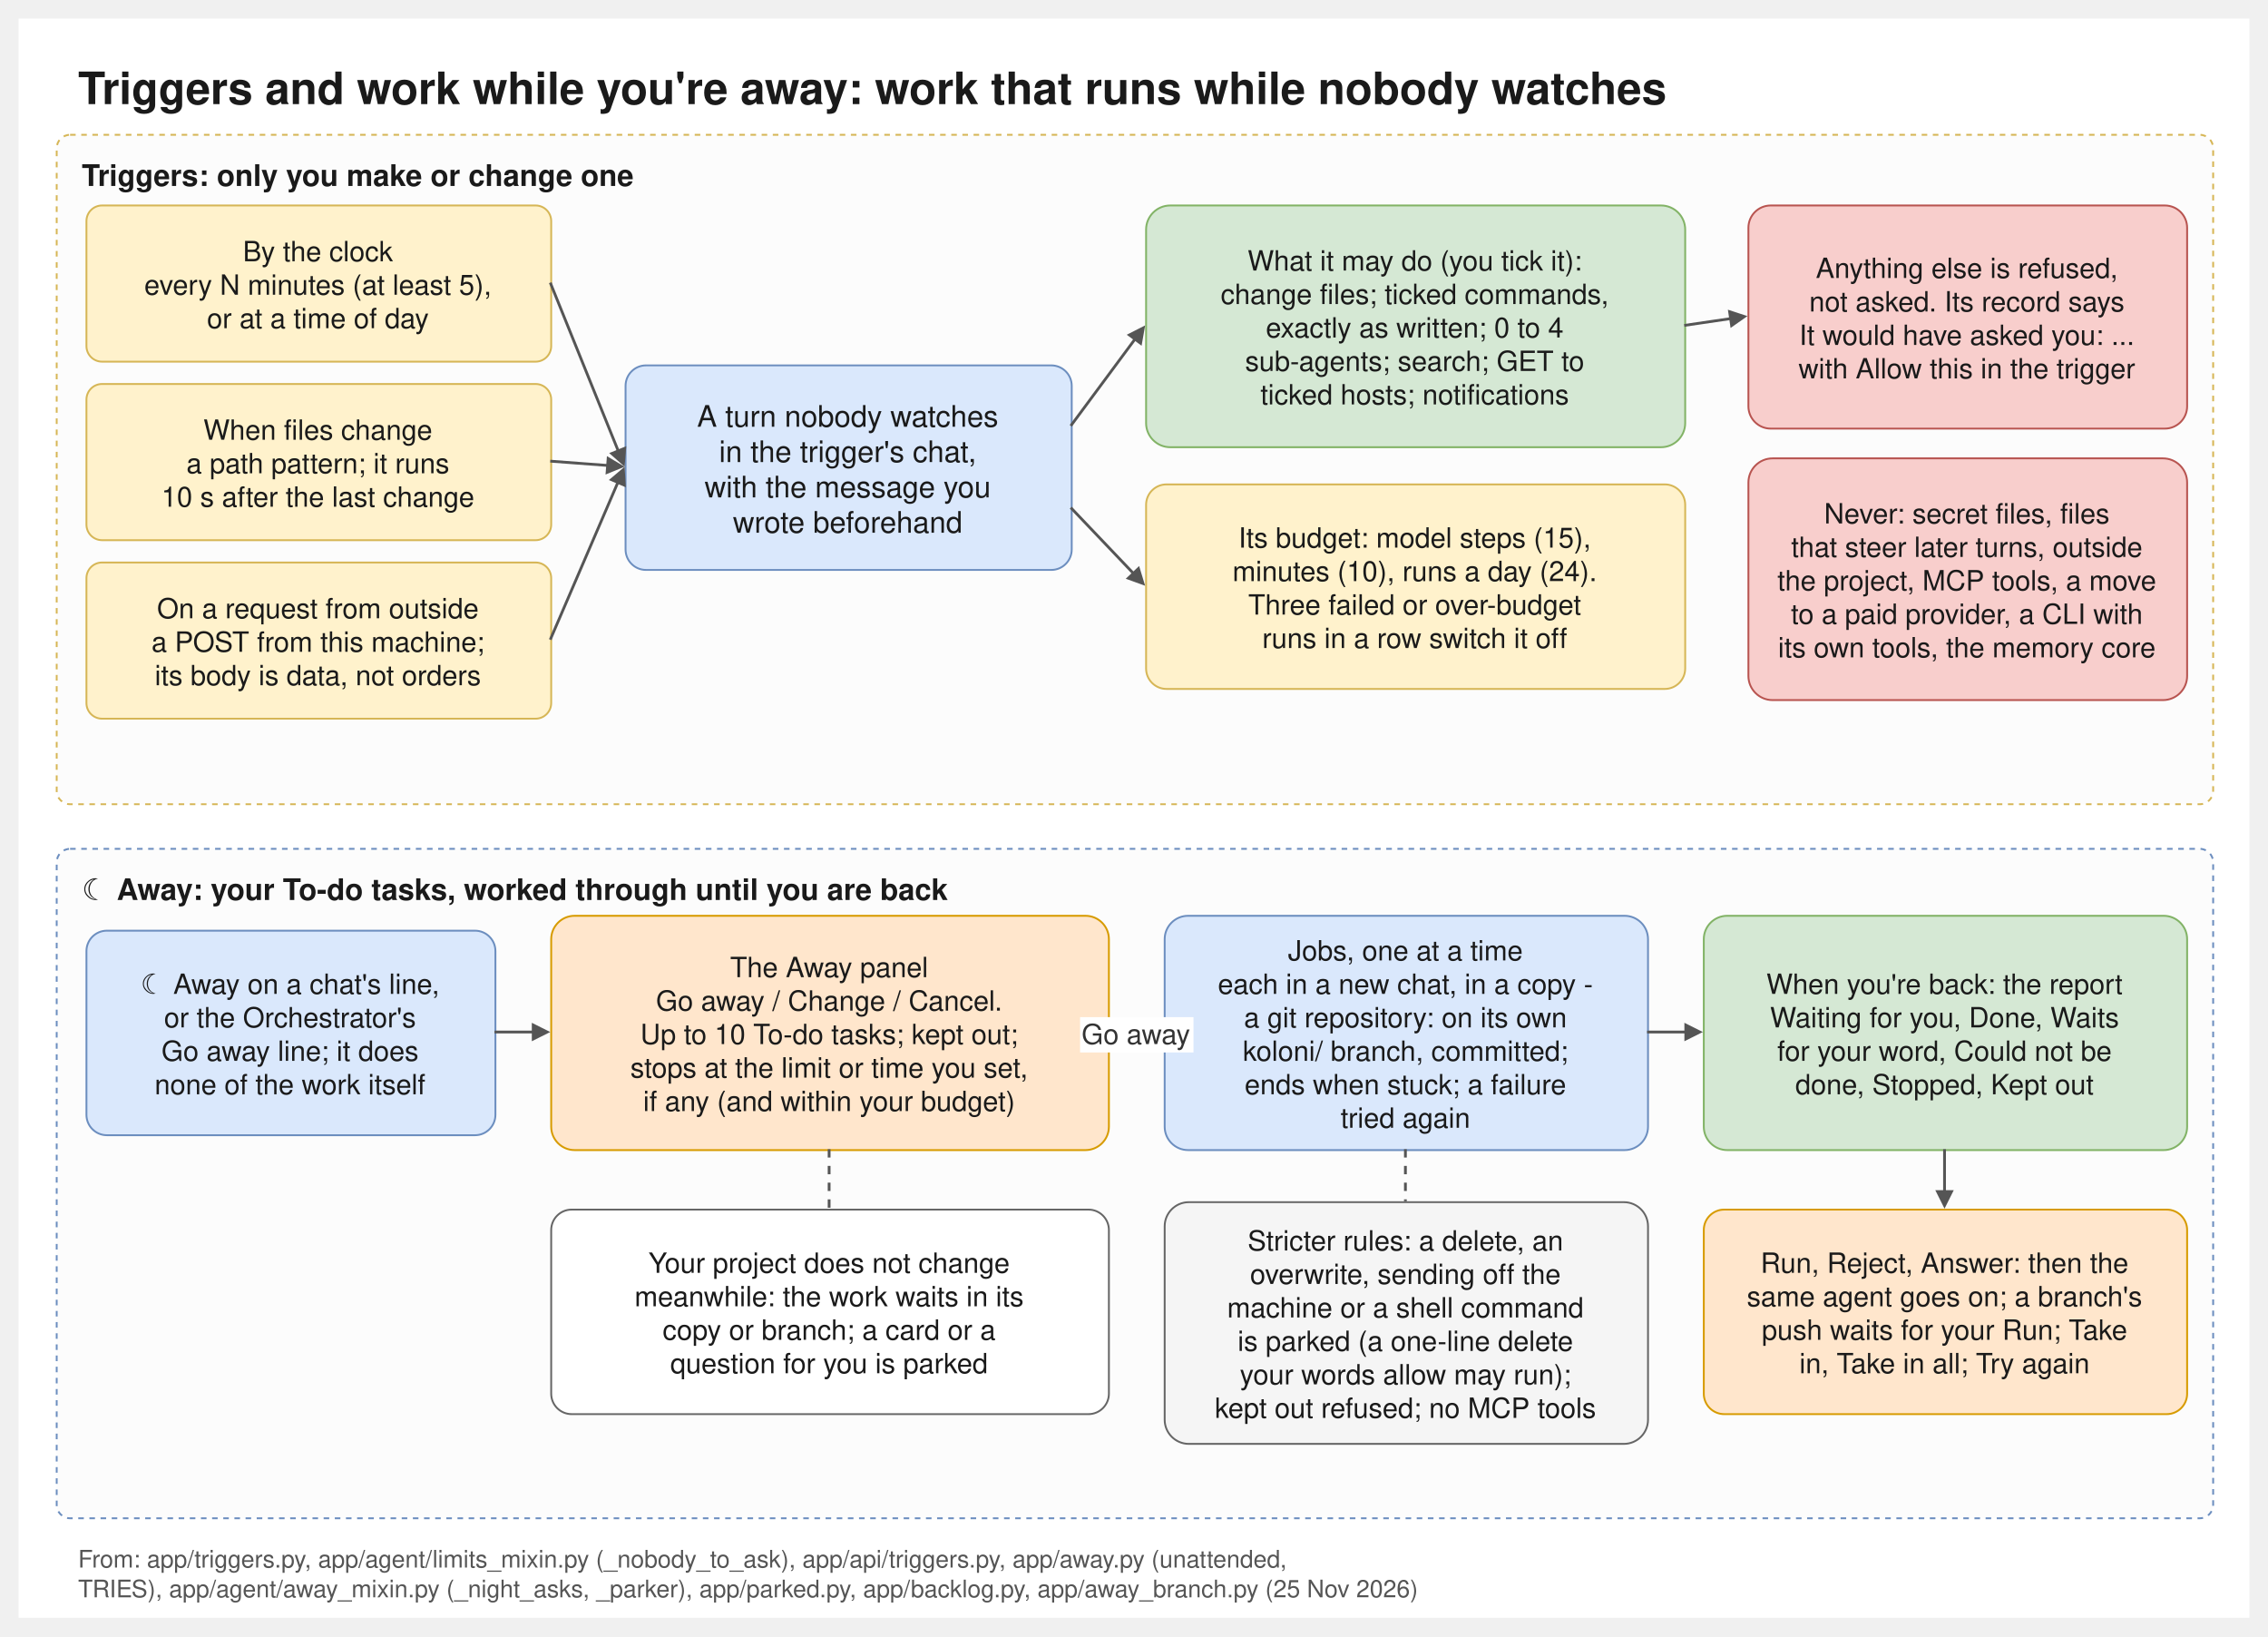
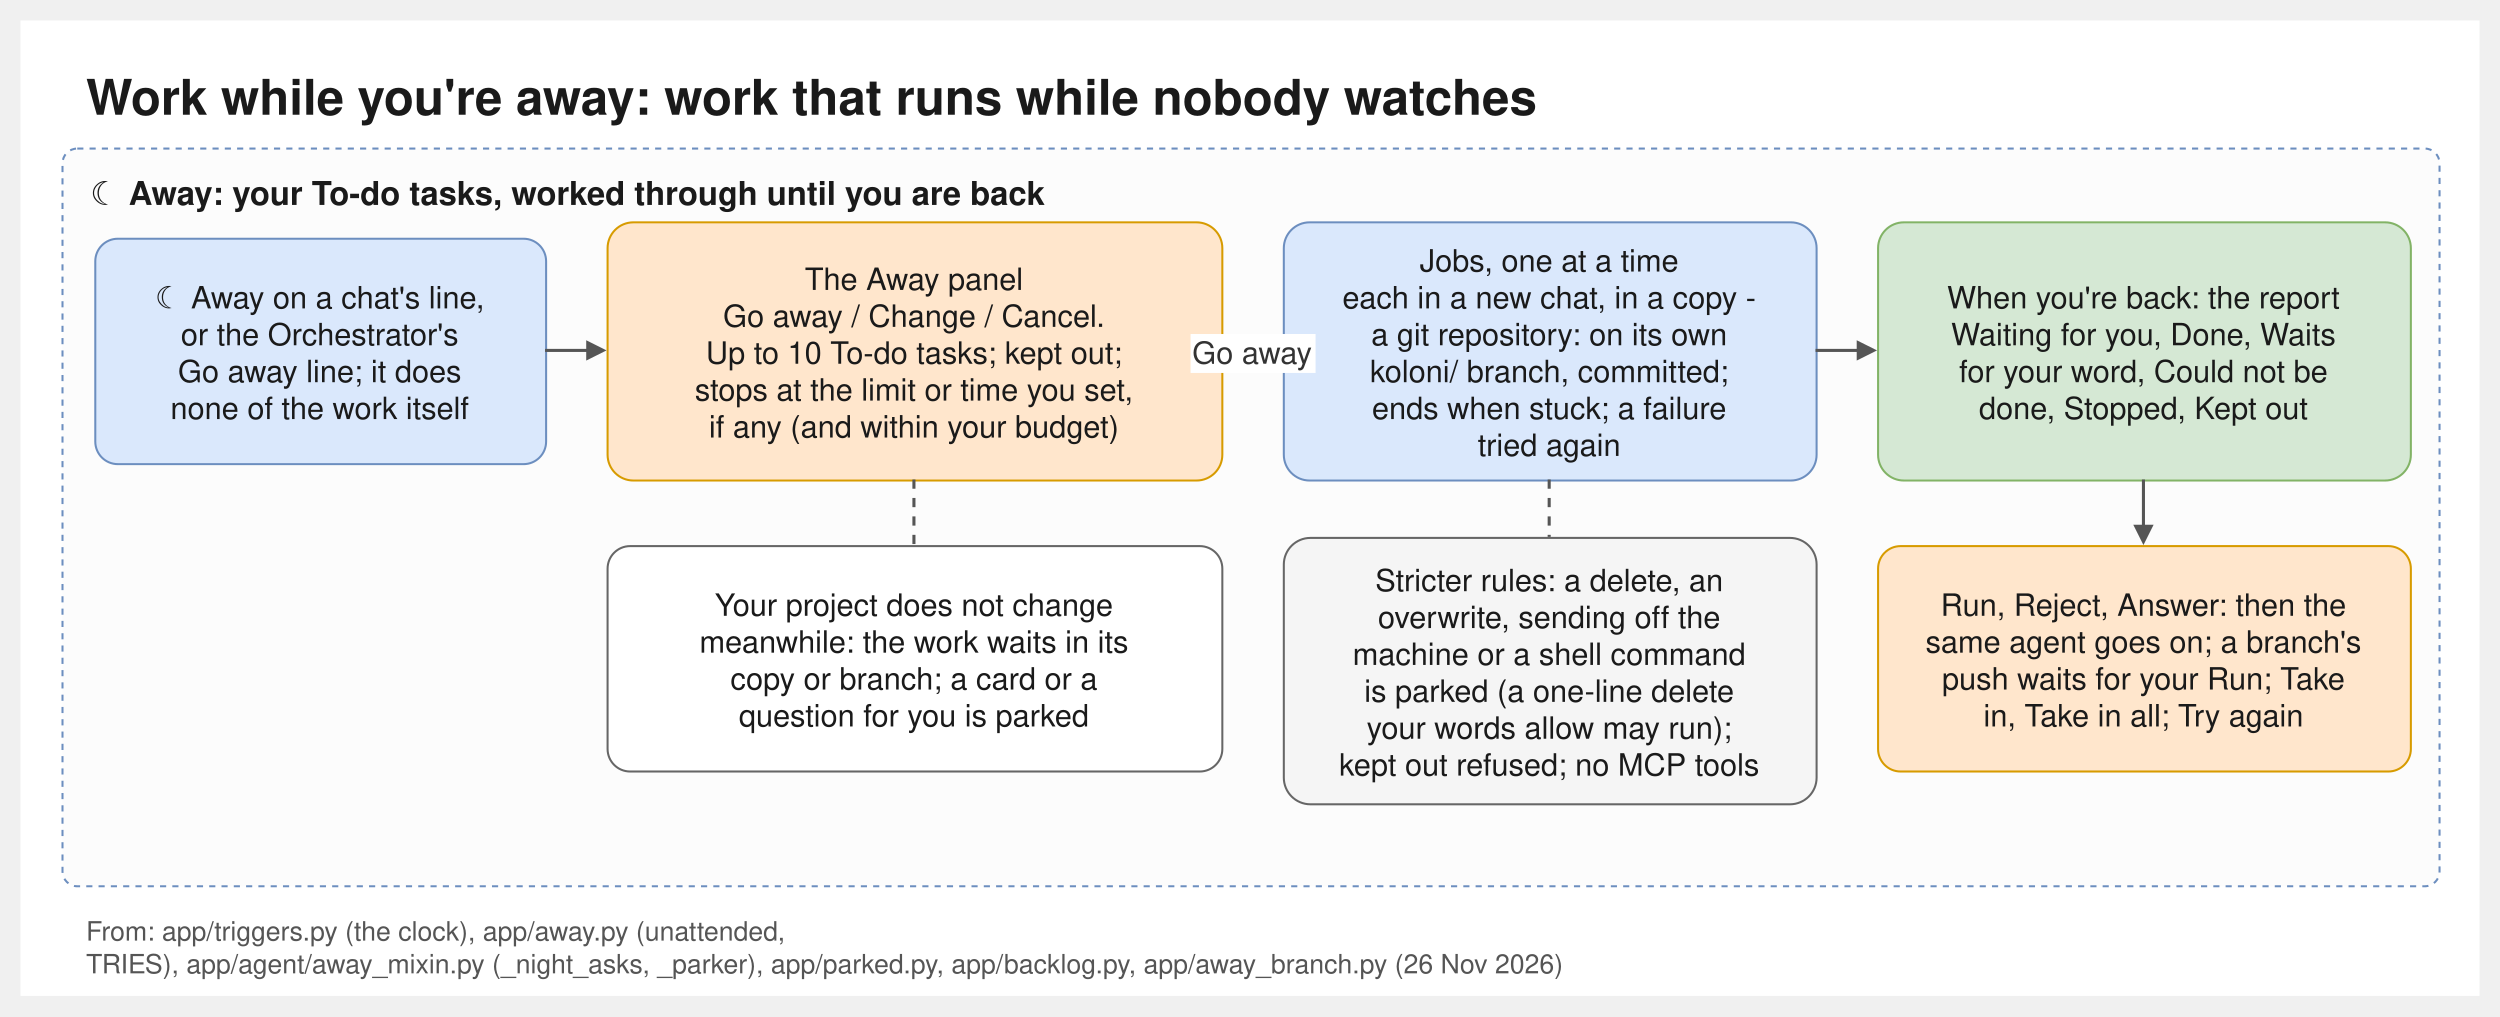
- <svg xmlns="http://www.w3.org/2000/svg" style="background: transparent; background-color: transparent;" version="1.1" width="1220px" height="880px" viewBox="0 0 1220 880">
+ <svg xmlns="http://www.w3.org/2000/svg" style="background: transparent; background-color: transparent;" version="1.1" width="1220px" height="496px" viewBox="0 0 1220 496">
  <defs />
  <g>
    <g data-cell-id="0">
      <g data-cell-id="1">
        <g data-cell-id="backdrop">
          <g>
-             <rect x="10" y="10" width="1200" height="860" fill="#ffffff" stroke="none" pointer-events="all" style="fill: light-dark(rgb(255, 255, 255), rgb(18, 18, 18));" />
+             <rect x="10" y="10" width="1200" height="476" fill="#ffffff" stroke="none" pointer-events="all" style="fill: light-dark(rgb(255, 255, 255), rgb(18, 18, 18));" />
          </g>
        </g>
        <g data-cell-id="title">
          <g>
            <rect x="40" y="26" width="1140" height="36" fill="none" stroke="none" pointer-events="all" />
          </g>
          <g>
            <g fill="#1a1a1a" font-family="Helvetica" font-weight="bold" text-anchor="start" font-size="24px" style="fill: light-dark(rgb(26, 26, 26), rgb(215, 215, 215));">
-               <text x="42" y="56">Triggers and work while you're away: work that runs while nobody watches</text>
+               <text x="42" y="56">Work while you're away: work that runs while nobody watches</text>
            </g>
          </g>
        </g>
-         <g data-cell-id="tl">
-           <g transform="translate(0.5,0.5)">
-             <rect x="30" y="72" width="1160" height="360" rx="7.2" ry="7.2" fill="#fcfcfc" stroke="#d6b656" stroke-dasharray="3 3" pointer-events="all" style="fill: light-dark(rgb(252, 252, 252), rgb(20, 20, 20)); stroke: light-dark(rgb(214, 182, 86), rgb(109, 81, 0));" />
-           </g>
-           <g>
-             <g fill="#1a1a1a" font-family="Helvetica" font-weight="bold" text-anchor="start" font-size="16px" style="fill: light-dark(rgb(26, 26, 26), rgb(215, 215, 215));">
-               <text x="44" y="100">Triggers: only you make or change one</text>
+         <g transform="translate(0,-384)">
+           <g data-cell-id="nl">
+             <g transform="translate(0.5,0.5)">
+               <rect x="30" y="456" width="1160" height="360" rx="7.2" ry="7.2" fill="#fcfcfc" stroke="#6c8ebf" stroke-dasharray="3 3" pointer-events="all" style="fill: light-dark(rgb(252, 252, 252), rgb(20, 20, 20)); stroke: light-dark(rgb(108, 142, 191), rgb(92, 121, 163));" />
+             </g>
+             <g>
+               <g fill="#1a1a1a" font-family="Helvetica" font-weight="bold" text-anchor="start" font-size="16px" style="fill: light-dark(rgb(26, 26, 26), rgb(215, 215, 215));">
+                 <text x="44" y="484">☾ Away: your To-do tasks, worked through until you are back</text>
+               </g>
            </g>
          </g>
-         </g>
-         <g data-cell-id="clock">
-           <g transform="translate(0.5,0.5)">
-             <rect x="46" y="110" width="250" height="84" rx="8.4" ry="8.4" fill="#fff2cc" stroke="#d6b656" pointer-events="all" style="fill: light-dark(rgb(255, 242, 204), rgb(40, 29, 0)); stroke: light-dark(rgb(214, 182, 86), rgb(109, 81, 0));" />
-           </g>
-           <g>
-             <g fill="#1a1a1a" font-family="Helvetica" text-anchor="middle" font-size="15px" style="fill: light-dark(rgb(26, 26, 26), rgb(215, 215, 215));">
-               <text x="171" y="140.5">By the clock</text>
-               <text x="171" y="158.5">every N minutes (at least 5),</text>
-               <text x="171" y="176.5">or at a time of day</text>
+           <g data-cell-id="plan">
+             <g transform="translate(0.5,0.5)">
+               <rect x="46" y="500" width="220" height="110" rx="11" ry="11" fill="#dae8fc" stroke="#6c8ebf" pointer-events="all" style="fill: light-dark(rgb(218, 232, 252), rgb(29, 41, 59)); stroke: light-dark(rgb(108, 142, 191), rgb(92, 121, 163));" />
+             </g>
+             <g>
+               <g fill="#1a1a1a" font-family="Helvetica" text-anchor="middle" font-size="15px" style="fill: light-dark(rgb(26, 26, 26), rgb(215, 215, 215));">
+                 <text x="156" y="534.5">☾ Away on a chat's line,</text>
+                 <text x="156" y="552.5">or the Orchestrator's</text>
+                 <text x="156" y="570.5">Go away line; it does</text>
+                 <text x="156" y="588.5">none of the work itself</text>
+               </g>
            </g>
          </g>
-         </g>
-         <g data-cell-id="files">
-           <g transform="translate(0.5,0.5)">
-             <rect x="46" y="206" width="250" height="84" rx="8.4" ry="8.4" fill="#fff2cc" stroke="#d6b656" pointer-events="all" style="fill: light-dark(rgb(255, 242, 204), rgb(40, 29, 0)); stroke: light-dark(rgb(214, 182, 86), rgb(109, 81, 0));" />
-           </g>
-           <g>
-             <g fill="#1a1a1a" font-family="Helvetica" text-anchor="middle" font-size="15px" style="fill: light-dark(rgb(26, 26, 26), rgb(215, 215, 215));">
-               <text x="171" y="236.5">When files change</text>
-               <text x="171" y="254.5">a path pattern; it runs</text>
-               <text x="171" y="272.5">10 s after the last change</text>
+           <g data-cell-id="card">
+             <g transform="translate(0.5,0.5)">
+               <rect x="296" y="492" width="300" height="126" rx="12.6" ry="12.6" fill="#ffe6cc" stroke="#d79b00" pointer-events="all" style="fill: light-dark(rgb(255, 230, 204), rgb(54, 33, 10)); stroke: light-dark(rgb(215, 155, 0), rgb(153, 101, 0));" />
+             </g>
+             <g>
+               <g fill="#1a1a1a" font-family="Helvetica" text-anchor="middle" font-size="15px" style="fill: light-dark(rgb(26, 26, 26), rgb(215, 215, 215));">
+                 <text x="446" y="525.5">The Away panel</text>
+                 <text x="446" y="543.5">Go away / Change / Cancel.</text>
+                 <text x="446" y="561.5">Up to 10 To-do tasks; kept out;</text>
+                 <text x="446" y="579.5">stops at the limit or time you set,</text>
+                 <text x="446" y="597.5">if any (and within your budget)</text>
+               </g>
            </g>
          </g>
-         </g>
-         <g data-cell-id="hook">
-           <g transform="translate(0.5,0.5)">
-             <rect x="46" y="302" width="250" height="84" rx="8.4" ry="8.4" fill="#fff2cc" stroke="#d6b656" pointer-events="all" style="fill: light-dark(rgb(255, 242, 204), rgb(40, 29, 0)); stroke: light-dark(rgb(214, 182, 86), rgb(109, 81, 0));" />
-           </g>
-           <g>
-             <g fill="#1a1a1a" font-family="Helvetica" text-anchor="middle" font-size="15px" style="fill: light-dark(rgb(26, 26, 26), rgb(215, 215, 215));">
-               <text x="171" y="332.5">On a request from outside</text>
-               <text x="171" y="350.5">a POST from this machine;</text>
-               <text x="171" y="368.5">its body is data, not orders</text>
+           <g data-cell-id="jobs">
+             <g transform="translate(0.5,0.5)">
+               <rect x="626" y="492" width="260" height="126" rx="12.6" ry="12.6" fill="#dae8fc" stroke="#6c8ebf" pointer-events="all" style="fill: light-dark(rgb(218, 232, 252), rgb(29, 41, 59)); stroke: light-dark(rgb(108, 142, 191), rgb(92, 121, 163));" />
+             </g>
+             <g>
+               <g fill="#1a1a1a" font-family="Helvetica" text-anchor="middle" font-size="15px" style="fill: light-dark(rgb(26, 26, 26), rgb(215, 215, 215));">
+                 <text x="756" y="516.5">Jobs, one at a time</text>
+                 <text x="756" y="534.5">each in a new chat, in a copy -</text>
+                 <text x="756" y="552.5">a git repository: on its own</text>
+                 <text x="756" y="570.5">koloni/ branch, committed;</text>
+                 <text x="756" y="588.5">ends when stuck; a failure</text>
+                 <text x="756" y="606.5">tried again</text>
+               </g>
            </g>
          </g>
-         </g>
-         <g data-cell-id="turn">
-           <g transform="translate(0.5,0.5)">
-             <rect x="336" y="196" width="240" height="110" rx="11" ry="11" fill="#dae8fc" stroke="#6c8ebf" pointer-events="all" style="fill: light-dark(rgb(218, 232, 252), rgb(29, 41, 59)); stroke: light-dark(rgb(108, 142, 191), rgb(92, 121, 163));" />
-           </g>
-           <g>
-             <g fill="#1a1a1a" font-family="Helvetica" text-anchor="middle" font-size="16px" style="fill: light-dark(rgb(26, 26, 26), rgb(215, 215, 215));">
-               <text x="456" y="229.5">A turn nobody watches</text>
-               <text x="456" y="248.5">in the trigger's chat,</text>
-               <text x="456" y="267.5">with the message you</text>
-               <text x="456" y="286.5">wrote beforehand</text>
+           <g data-cell-id="morning">
+             <g transform="translate(0.5,0.5)">
+               <rect x="916" y="492" width="260" height="126" rx="12.6" ry="12.6" fill="#d5e8d4" stroke="#82b366" pointer-events="all" style="fill: light-dark(rgb(213, 232, 212), rgb(31, 47, 30)); stroke: light-dark(rgb(130, 179, 102), rgb(68, 110, 44));" />
+             </g>
+             <g>
+               <g fill="#1a1a1a" font-family="Helvetica" text-anchor="middle" font-size="15px" style="fill: light-dark(rgb(26, 26, 26), rgb(215, 215, 215));">
+                 <text x="1046" y="534.5">When you're back: the report</text>
+                 <text x="1046" y="552.5">Waiting for you, Done, Waits</text>
+                 <text x="1046" y="570.5">for your word, Could not be</text>
+                 <text x="1046" y="588.5">done, Stopped, Kept out</text>
+               </g>
            </g>
          </g>
-         </g>
-         <g data-cell-id="e7">
-           <g>
-             <path d="M 296 152 L 332.56 242.49" fill="none" stroke="#555555" stroke-width="1.5" stroke-miterlimit="10" pointer-events="stroke" style="stroke: light-dark(rgb(85, 85, 85), rgb(164, 164, 164));" />
-             <path d="M 335.37 249.45 L 329.09 243.9 L 336.04 241.09 Z" fill="#555555" stroke="#555555" stroke-width="1.5" stroke-miterlimit="10" pointer-events="all" style="fill: light-dark(rgb(85, 85, 85), rgb(164, 164, 164)); stroke: light-dark(rgb(85, 85, 85), rgb(164, 164, 164));" />
-           </g>
-         </g>
-         <g data-cell-id="e8">
-           <g>
-             <path d="M 296 248 L 326.85 250.31" fill="none" stroke="#555555" stroke-width="1.5" stroke-miterlimit="10" pointer-events="stroke" style="stroke: light-dark(rgb(85, 85, 85), rgb(164, 164, 164));" />
-             <path d="M 334.33 250.87 L 326.57 254.05 L 327.13 246.57 Z" fill="#555555" stroke="#555555" stroke-width="1.5" stroke-miterlimit="10" pointer-events="all" style="fill: light-dark(rgb(85, 85, 85), rgb(164, 164, 164)); stroke: light-dark(rgb(85, 85, 85), rgb(164, 164, 164));" />
-           </g>
-         </g>
-         <g data-cell-id="e9">
-           <g>
-             <path d="M 296 344 L 332.37 259.43" fill="none" stroke="#555555" stroke-width="1.5" stroke-miterlimit="10" pointer-events="stroke" style="stroke: light-dark(rgb(85, 85, 85), rgb(164, 164, 164));" />
-             <path d="M 335.34 252.54 L 335.82 260.91 L 328.93 257.95 Z" fill="#555555" stroke="#555555" stroke-width="1.5" stroke-miterlimit="10" pointer-events="all" style="fill: light-dark(rgb(85, 85, 85), rgb(164, 164, 164)); stroke: light-dark(rgb(85, 85, 85), rgb(164, 164, 164));" />
-           </g>
-         </g>
-         <g data-cell-id="may">
-           <g transform="translate(0.5,0.5)">
-             <rect x="616" y="110" width="290" height="130" rx="13" ry="13" fill="#d5e8d4" stroke="#82b366" pointer-events="all" style="fill: light-dark(rgb(213, 232, 212), rgb(31, 47, 30)); stroke: light-dark(rgb(130, 179, 102), rgb(68, 110, 44));" />
-           </g>
-           <g>
-             <g fill="#1a1a1a" font-family="Helvetica" text-anchor="middle" font-size="15px" style="fill: light-dark(rgb(26, 26, 26), rgb(215, 215, 215));">
-               <text x="761" y="145.5">What it may do (you tick it):</text>
-               <text x="761" y="163.5">change files; ticked commands,</text>
-               <text x="761" y="181.5">exactly as written; 0 to 4</text>
-               <text x="761" y="199.5">sub-agents; search; GET to</text>
-               <text x="761" y="217.5">ticked hosts; notifications</text>
+           <g data-cell-id="e22">
+             <g>
+               <path d="M 266 555 L 286.82 555" fill="none" stroke="#555555" stroke-width="1.5" stroke-miterlimit="10" pointer-events="stroke" style="stroke: light-dark(rgb(85, 85, 85), rgb(164, 164, 164));" />
+               <path d="M 294.32 555 L 286.82 558.75 L 286.82 551.25 Z" fill="#555555" stroke="#555555" stroke-width="1.5" stroke-miterlimit="10" pointer-events="all" style="fill: light-dark(rgb(85, 85, 85), rgb(164, 164, 164)); stroke: light-dark(rgb(85, 85, 85), rgb(164, 164, 164));" />
            </g>
          </g>
-         </g>
-         <g data-cell-id="budget">
-           <g transform="translate(0.5,0.5)">
-             <rect x="616" y="260" width="290" height="110" rx="11" ry="11" fill="#fff2cc" stroke="#d6b656" pointer-events="all" style="fill: light-dark(rgb(255, 242, 204), rgb(40, 29, 0)); stroke: light-dark(rgb(214, 182, 86), rgb(109, 81, 0));" />
-           </g>
-           <g>
-             <g fill="#1a1a1a" font-family="Helvetica" text-anchor="middle" font-size="15px" style="fill: light-dark(rgb(26, 26, 26), rgb(215, 215, 215));">
-               <text x="761" y="294.5">Its budget: model steps (15),</text>
-               <text x="761" y="312.5">minutes (10), runs a day (24).</text>
-               <text x="761" y="330.5">Three failed or over-budget</text>
-               <text x="761" y="348.5">runs in a row switch it off</text>
+           <g data-cell-id="e23">
+             <g>
+               <path d="M 596 555 L 616.82 555" fill="none" stroke="#555555" stroke-width="1.5" stroke-miterlimit="10" pointer-events="stroke" style="stroke: light-dark(rgb(85, 85, 85), rgb(164, 164, 164));" />
+               <path d="M 624.32 555 L 616.82 558.75 L 616.82 551.25 Z" fill="#555555" stroke="#555555" stroke-width="1.5" stroke-miterlimit="10" pointer-events="all" style="fill: light-dark(rgb(85, 85, 85), rgb(164, 164, 164)); stroke: light-dark(rgb(85, 85, 85), rgb(164, 164, 164));" />
+             </g>
+             <g>
+               <g fill="#333333" font-family="Helvetica" text-anchor="middle" font-size="15px" style="fill: light-dark(rgb(51, 51, 51), rgb(193, 193, 193));">
+                 <rect fill="#ffffff" stroke="none" x="581" y="547" width="61" height="19" stroke-width="0" style="fill: light-dark(rgb(255, 255, 255), rgb(18, 18, 18));" />
+                 <text x="611" y="561.5">Go away</text>
+               </g>
            </g>
          </g>
-         </g>
-         <g data-cell-id="e12">
-           <g>
-             <path d="M 576 229 L 610.54 182.37" fill="none" stroke="#555555" stroke-width="1.5" stroke-miterlimit="10" pointer-events="stroke" style="stroke: light-dark(rgb(85, 85, 85), rgb(164, 164, 164));" />
-             <path d="M 615 176.35 L 613.55 184.61 L 607.52 180.14 Z" fill="#555555" stroke="#555555" stroke-width="1.5" stroke-miterlimit="10" pointer-events="all" style="fill: light-dark(rgb(85, 85, 85), rgb(164, 164, 164)); stroke: light-dark(rgb(85, 85, 85), rgb(164, 164, 164));" />
-           </g>
-         </g>
-         <g data-cell-id="e13">
-           <g>
-             <path d="M 576 273 L 609.67 308.35" fill="none" stroke="#555555" stroke-width="1.5" stroke-miterlimit="10" pointer-events="stroke" style="stroke: light-dark(rgb(85, 85, 85), rgb(164, 164, 164));" />
-             <path d="M 614.84 313.79 L 606.96 310.94 L 612.39 305.77 Z" fill="#555555" stroke="#555555" stroke-width="1.5" stroke-miterlimit="10" pointer-events="all" style="fill: light-dark(rgb(85, 85, 85), rgb(164, 164, 164)); stroke: light-dark(rgb(85, 85, 85), rgb(164, 164, 164));" />
-           </g>
-         </g>
-         <g data-cell-id="refused">
-           <g transform="translate(0.5,0.5)">
-             <rect x="940" y="110" width="236" height="120" rx="12" ry="12" fill="#f8cecc" stroke="#b85450" pointer-events="all" style="fill: light-dark(rgb(248, 206, 204), rgb(81, 45, 43)); stroke: light-dark(rgb(184, 84, 80), rgb(215, 129, 126));" />
-           </g>
-           <g>
-             <g fill="#1a1a1a" font-family="Helvetica" text-anchor="middle" font-size="15px" style="fill: light-dark(rgb(26, 26, 26), rgb(215, 215, 215));">
-               <text x="1058" y="149.5">Anything else is refused,</text>
-               <text x="1058" y="167.5">not asked. Its record says</text>
-               <text x="1058" y="185.5">It would have asked you: ...</text>
-               <text x="1058" y="203.5">with Allow this in the trigger</text>
+           <g data-cell-id="e24">
+             <g>
+               <path d="M 886 555 L 906.82 555" fill="none" stroke="#555555" stroke-width="1.5" stroke-miterlimit="10" pointer-events="stroke" style="stroke: light-dark(rgb(85, 85, 85), rgb(164, 164, 164));" />
+               <path d="M 914.32 555 L 906.82 558.75 L 906.82 551.25 Z" fill="#555555" stroke="#555555" stroke-width="1.5" stroke-miterlimit="10" pointer-events="all" style="fill: light-dark(rgb(85, 85, 85), rgb(164, 164, 164)); stroke: light-dark(rgb(85, 85, 85), rgb(164, 164, 164));" />
            </g>
          </g>
-         </g>
-         <g data-cell-id="never">
-           <g transform="translate(0.5,0.5)">
-             <rect x="940" y="246" width="236" height="130" rx="13" ry="13" fill="#f8cecc" stroke="#b85450" pointer-events="all" style="fill: light-dark(rgb(248, 206, 204), rgb(81, 45, 43)); stroke: light-dark(rgb(184, 84, 80), rgb(215, 129, 126));" />
-           </g>
-           <g>
-             <g fill="#1a1a1a" font-family="Helvetica" text-anchor="middle" font-size="15px" style="fill: light-dark(rgb(26, 26, 26), rgb(215, 215, 215));">
-               <text x="1058" y="281.5">Never: secret files, files</text>
-               <text x="1058" y="299.5">that steer later turns, outside</text>
-               <text x="1058" y="317.5">the project, MCP tools, a move</text>
-               <text x="1058" y="335.5">to a paid provider, a CLI with</text>
-               <text x="1058" y="353.5">its own tools, the memory core</text>
+           <g data-cell-id="copy">
+             <g transform="translate(0.5,0.5)">
+               <rect x="296" y="650" width="300" height="110" rx="11" ry="11" fill="#ffffff" stroke="#666666" pointer-events="all" style="fill: light-dark(rgb(255, 255, 255), rgb(18, 18, 18)); stroke: light-dark(rgb(102, 102, 102), rgb(149, 149, 149));" />
+             </g>
+             <g>
+               <g fill="#1a1a1a" font-family="Helvetica" text-anchor="middle" font-size="15px" style="fill: light-dark(rgb(26, 26, 26), rgb(215, 215, 215));">
+                 <text x="446" y="684.5">Your project does not change</text>
+                 <text x="446" y="702.5">meanwhile: the work waits in its</text>
+                 <text x="446" y="720.5">copy or branch; a card or a</text>
+                 <text x="446" y="738.5">question for you is parked</text>
+               </g>
            </g>
          </g>
-         </g>
-         <g data-cell-id="e16">
-           <g>
-             <path d="M 906 175 L 930.92 171.34" fill="none" stroke="#555555" stroke-width="1.5" stroke-miterlimit="10" pointer-events="stroke" style="stroke: light-dark(rgb(85, 85, 85), rgb(164, 164, 164));" />
-             <path d="M 938.34 170.24 L 931.47 175.05 L 930.38 167.63 Z" fill="#555555" stroke="#555555" stroke-width="1.5" stroke-miterlimit="10" pointer-events="all" style="fill: light-dark(rgb(85, 85, 85), rgb(164, 164, 164)); stroke: light-dark(rgb(85, 85, 85), rgb(164, 164, 164));" />
-           </g>
-         </g>
-         <g data-cell-id="nl">
-           <g transform="translate(0.5,0.5)">
-             <rect x="30" y="456" width="1160" height="360" rx="7.2" ry="7.2" fill="#fcfcfc" stroke="#6c8ebf" stroke-dasharray="3 3" pointer-events="all" style="fill: light-dark(rgb(252, 252, 252), rgb(20, 20, 20)); stroke: light-dark(rgb(108, 142, 191), rgb(92, 121, 163));" />
-           </g>
-           <g>
-             <g fill="#1a1a1a" font-family="Helvetica" font-weight="bold" text-anchor="start" font-size="16px" style="fill: light-dark(rgb(26, 26, 26), rgb(215, 215, 215));">
-               <text x="44" y="484">☾ Away: your To-do tasks, worked through until you are back</text>
+           <g data-cell-id="strict">
+             <g transform="translate(0.5,0.5)">
+               <rect x="626" y="646" width="260" height="130" rx="13" ry="13" fill="#f5f5f5" stroke="#666666" pointer-events="all" style="fill: light-dark(rgb(245, 245, 245), rgb(26, 26, 26)); stroke: light-dark(rgb(102, 102, 102), rgb(149, 149, 149));" />
+             </g>
+             <g>
+               <g fill="#1a1a1a" font-family="Helvetica" text-anchor="middle" font-size="15px" style="fill: light-dark(rgb(26, 26, 26), rgb(215, 215, 215));">
+                 <text x="756" y="672.5">Stricter rules: a delete, an</text>
+                 <text x="756" y="690.5">overwrite, sending off the</text>
+                 <text x="756" y="708.5">machine or a shell command</text>
+                 <text x="756" y="726.5">is parked (a one-line delete</text>
+                 <text x="756" y="744.5">your words allow may run);</text>
+                 <text x="756" y="762.5">kept out refused; no MCP tools</text>
+               </g>
            </g>
          </g>
-         </g>
-         <g data-cell-id="plan">
-           <g transform="translate(0.5,0.5)">
-             <rect x="46" y="500" width="220" height="110" rx="11" ry="11" fill="#dae8fc" stroke="#6c8ebf" pointer-events="all" style="fill: light-dark(rgb(218, 232, 252), rgb(29, 41, 59)); stroke: light-dark(rgb(108, 142, 191), rgb(92, 121, 163));" />
-           </g>
-           <g>
-             <g fill="#1a1a1a" font-family="Helvetica" text-anchor="middle" font-size="15px" style="fill: light-dark(rgb(26, 26, 26), rgb(215, 215, 215));">
-               <text x="156" y="534.5">☾ Away on a chat's line,</text>
-               <text x="156" y="552.5">or the Orchestrator's</text>
-               <text x="156" y="570.5">Go away line; it does</text>
-               <text x="156" y="588.5">none of the work itself</text>
+           <g data-cell-id="take">
+             <g transform="translate(0.5,0.5)">
+               <rect x="916" y="650" width="260" height="110" rx="11" ry="11" fill="#ffe6cc" stroke="#d79b00" pointer-events="all" style="fill: light-dark(rgb(255, 230, 204), rgb(54, 33, 10)); stroke: light-dark(rgb(215, 155, 0), rgb(153, 101, 0));" />
+             </g>
+             <g>
+               <g fill="#1a1a1a" font-family="Helvetica" text-anchor="middle" font-size="15px" style="fill: light-dark(rgb(26, 26, 26), rgb(215, 215, 215));">
+                 <text x="1046" y="684.5">Run, Reject, Answer: then the</text>
+                 <text x="1046" y="702.5">same agent goes on; a branch's</text>
+                 <text x="1046" y="720.5">push waits for your Run; Take</text>
+                 <text x="1046" y="738.5">in, Take in all; Try again</text>
+               </g>
            </g>
          </g>
-         </g>
-         <g data-cell-id="card">
-           <g transform="translate(0.5,0.5)">
-             <rect x="296" y="492" width="300" height="126" rx="12.6" ry="12.6" fill="#ffe6cc" stroke="#d79b00" pointer-events="all" style="fill: light-dark(rgb(255, 230, 204), rgb(54, 33, 10)); stroke: light-dark(rgb(215, 155, 0), rgb(153, 101, 0));" />
-           </g>
-           <g>
-             <g fill="#1a1a1a" font-family="Helvetica" text-anchor="middle" font-size="15px" style="fill: light-dark(rgb(26, 26, 26), rgb(215, 215, 215));">
-               <text x="446" y="525.5">The Away panel</text>
-               <text x="446" y="543.5">Go away / Change / Cancel.</text>
-               <text x="446" y="561.5">Up to 10 To-do tasks; kept out;</text>
-               <text x="446" y="579.5">stops at the limit or time you set,</text>
-               <text x="446" y="597.5">if any (and within your budget)</text>
+           <g data-cell-id="e28">
+             <g>
+               <path d="M 756 618 L 756 646" fill="none" stroke="#555555" stroke-width="1.5" stroke-miterlimit="10" stroke-dasharray="4.5 4.5" pointer-events="stroke" style="stroke: light-dark(rgb(85, 85, 85), rgb(164, 164, 164));" />
            </g>
          </g>
-         </g>
-         <g data-cell-id="jobs">
-           <g transform="translate(0.5,0.5)">
-             <rect x="626" y="492" width="260" height="126" rx="12.6" ry="12.6" fill="#dae8fc" stroke="#6c8ebf" pointer-events="all" style="fill: light-dark(rgb(218, 232, 252), rgb(29, 41, 59)); stroke: light-dark(rgb(108, 142, 191), rgb(92, 121, 163));" />
-           </g>
-           <g>
-             <g fill="#1a1a1a" font-family="Helvetica" text-anchor="middle" font-size="15px" style="fill: light-dark(rgb(26, 26, 26), rgb(215, 215, 215));">
-               <text x="756" y="516.5">Jobs, one at a time</text>
-               <text x="756" y="534.5">each in a new chat, in a copy -</text>
-               <text x="756" y="552.5">a git repository: on its own</text>
-               <text x="756" y="570.5">koloni/ branch, committed;</text>
-               <text x="756" y="588.5">ends when stuck; a failure</text>
-               <text x="756" y="606.5">tried again</text>
+           <g data-cell-id="e29">
+             <g>
+               <path d="M 1046 618 L 1046 640.82" fill="none" stroke="#555555" stroke-width="1.5" stroke-miterlimit="10" pointer-events="stroke" style="stroke: light-dark(rgb(85, 85, 85), rgb(164, 164, 164));" />
+               <path d="M 1046 648.32 L 1042.25 640.82 L 1049.75 640.82 Z" fill="#555555" stroke="#555555" stroke-width="1.5" stroke-miterlimit="10" pointer-events="all" style="fill: light-dark(rgb(85, 85, 85), rgb(164, 164, 164)); stroke: light-dark(rgb(85, 85, 85), rgb(164, 164, 164));" />
            </g>
          </g>
-         </g>
-         <g data-cell-id="morning">
-           <g transform="translate(0.5,0.5)">
-             <rect x="916" y="492" width="260" height="126" rx="12.6" ry="12.6" fill="#d5e8d4" stroke="#82b366" pointer-events="all" style="fill: light-dark(rgb(213, 232, 212), rgb(31, 47, 30)); stroke: light-dark(rgb(130, 179, 102), rgb(68, 110, 44));" />
-           </g>
-           <g>
-             <g fill="#1a1a1a" font-family="Helvetica" text-anchor="middle" font-size="15px" style="fill: light-dark(rgb(26, 26, 26), rgb(215, 215, 215));">
-               <text x="1046" y="534.5">When you're back: the report</text>
-               <text x="1046" y="552.5">Waiting for you, Done, Waits</text>
-               <text x="1046" y="570.5">for your word, Could not be</text>
-               <text x="1046" y="588.5">done, Stopped, Kept out</text>
+           <g data-cell-id="e30">
+             <g>
+               <path d="M 446 618 L 446 650" fill="none" stroke="#555555" stroke-width="1.5" stroke-miterlimit="10" stroke-dasharray="4.5 4.5" pointer-events="stroke" style="stroke: light-dark(rgb(85, 85, 85), rgb(164, 164, 164));" />
            </g>
          </g>
-         </g>
-         <g data-cell-id="e22">
-           <g>
-             <path d="M 266 555 L 286.82 555" fill="none" stroke="#555555" stroke-width="1.5" stroke-miterlimit="10" pointer-events="stroke" style="stroke: light-dark(rgb(85, 85, 85), rgb(164, 164, 164));" />
-             <path d="M 294.32 555 L 286.82 558.75 L 286.82 551.25 Z" fill="#555555" stroke="#555555" stroke-width="1.5" stroke-miterlimit="10" pointer-events="all" style="fill: light-dark(rgb(85, 85, 85), rgb(164, 164, 164)); stroke: light-dark(rgb(85, 85, 85), rgb(164, 164, 164));" />
-           </g>
-         </g>
-         <g data-cell-id="e23">
-           <g>
-             <path d="M 596 555 L 616.82 555" fill="none" stroke="#555555" stroke-width="1.5" stroke-miterlimit="10" pointer-events="stroke" style="stroke: light-dark(rgb(85, 85, 85), rgb(164, 164, 164));" />
-             <path d="M 624.32 555 L 616.82 558.75 L 616.82 551.25 Z" fill="#555555" stroke="#555555" stroke-width="1.5" stroke-miterlimit="10" pointer-events="all" style="fill: light-dark(rgb(85, 85, 85), rgb(164, 164, 164)); stroke: light-dark(rgb(85, 85, 85), rgb(164, 164, 164));" />
-           </g>
-           <g>
-             <g fill="#333333" font-family="Helvetica" text-anchor="middle" font-size="15px" style="fill: light-dark(rgb(51, 51, 51), rgb(193, 193, 193));">
-               <rect fill="#ffffff" stroke="none" x="581" y="547" width="61" height="19" stroke-width="0" style="fill: light-dark(rgb(255, 255, 255), rgb(18, 18, 18));" />
-               <text x="611" y="561.5">Go away</text>
+           <g data-cell-id="footer">
+             <g>
+               <rect x="40" y="824" width="1140" height="40" fill="none" stroke="none" pointer-events="all" />
            </g>
-           </g>
-         </g>
-         <g data-cell-id="e24">
-           <g>
-             <path d="M 886 555 L 906.82 555" fill="none" stroke="#555555" stroke-width="1.5" stroke-miterlimit="10" pointer-events="stroke" style="stroke: light-dark(rgb(85, 85, 85), rgb(164, 164, 164));" />
-             <path d="M 914.32 555 L 906.82 558.75 L 906.82 551.25 Z" fill="#555555" stroke="#555555" stroke-width="1.5" stroke-miterlimit="10" pointer-events="all" style="fill: light-dark(rgb(85, 85, 85), rgb(164, 164, 164)); stroke: light-dark(rgb(85, 85, 85), rgb(164, 164, 164));" />
-           </g>
-         </g>
-         <g data-cell-id="copy">
-           <g transform="translate(0.5,0.5)">
-             <rect x="296" y="650" width="300" height="110" rx="11" ry="11" fill="#ffffff" stroke="#666666" pointer-events="all" style="fill: light-dark(rgb(255, 255, 255), rgb(18, 18, 18)); stroke: light-dark(rgb(102, 102, 102), rgb(149, 149, 149));" />
-           </g>
-           <g>
-             <g fill="#1a1a1a" font-family="Helvetica" text-anchor="middle" font-size="15px" style="fill: light-dark(rgb(26, 26, 26), rgb(215, 215, 215));">
-               <text x="446" y="684.5">Your project does not change</text>
-               <text x="446" y="702.5">meanwhile: the work waits in its</text>
-               <text x="446" y="720.5">copy or branch; a card or a</text>
-               <text x="446" y="738.5">question for you is parked</text>
-             </g>
-           </g>
-         </g>
-         <g data-cell-id="strict">
-           <g transform="translate(0.5,0.5)">
-             <rect x="626" y="646" width="260" height="130" rx="13" ry="13" fill="#f5f5f5" stroke="#666666" pointer-events="all" style="fill: light-dark(rgb(245, 245, 245), rgb(26, 26, 26)); stroke: light-dark(rgb(102, 102, 102), rgb(149, 149, 149));" />
-           </g>
-           <g>
-             <g fill="#1a1a1a" font-family="Helvetica" text-anchor="middle" font-size="15px" style="fill: light-dark(rgb(26, 26, 26), rgb(215, 215, 215));">
-               <text x="756" y="672.5">Stricter rules: a delete, an</text>
-               <text x="756" y="690.5">overwrite, sending off the</text>
-               <text x="756" y="708.5">machine or a shell command</text>
-               <text x="756" y="726.5">is parked (a one-line delete</text>
-               <text x="756" y="744.5">your words allow may run);</text>
-               <text x="756" y="762.5">kept out refused; no MCP tools</text>
-             </g>
-           </g>
-         </g>
-         <g data-cell-id="take">
-           <g transform="translate(0.5,0.5)">
-             <rect x="916" y="650" width="260" height="110" rx="11" ry="11" fill="#ffe6cc" stroke="#d79b00" pointer-events="all" style="fill: light-dark(rgb(255, 230, 204), rgb(54, 33, 10)); stroke: light-dark(rgb(215, 155, 0), rgb(153, 101, 0));" />
-           </g>
-           <g>
-             <g fill="#1a1a1a" font-family="Helvetica" text-anchor="middle" font-size="15px" style="fill: light-dark(rgb(26, 26, 26), rgb(215, 215, 215));">
-               <text x="1046" y="684.5">Run, Reject, Answer: then the</text>
-               <text x="1046" y="702.5">same agent goes on; a branch's</text>
-               <text x="1046" y="720.5">push waits for your Run; Take</text>
-               <text x="1046" y="738.5">in, Take in all; Try again</text>
-             </g>
-           </g>
-         </g>
-         <g data-cell-id="e28">
-           <g>
-             <path d="M 756 618 L 756 646" fill="none" stroke="#555555" stroke-width="1.5" stroke-miterlimit="10" stroke-dasharray="4.5 4.5" pointer-events="stroke" style="stroke: light-dark(rgb(85, 85, 85), rgb(164, 164, 164));" />
-           </g>
-         </g>
-         <g data-cell-id="e29">
-           <g>
-             <path d="M 1046 618 L 1046 640.82" fill="none" stroke="#555555" stroke-width="1.5" stroke-miterlimit="10" pointer-events="stroke" style="stroke: light-dark(rgb(85, 85, 85), rgb(164, 164, 164));" />
-             <path d="M 1046 648.32 L 1042.25 640.82 L 1049.75 640.82 Z" fill="#555555" stroke="#555555" stroke-width="1.5" stroke-miterlimit="10" pointer-events="all" style="fill: light-dark(rgb(85, 85, 85), rgb(164, 164, 164)); stroke: light-dark(rgb(85, 85, 85), rgb(164, 164, 164));" />
-           </g>
-         </g>
-         <g data-cell-id="e30">
-           <g>
-             <path d="M 446 618 L 446 650" fill="none" stroke="#555555" stroke-width="1.5" stroke-miterlimit="10" stroke-dasharray="4.5 4.5" pointer-events="stroke" style="stroke: light-dark(rgb(85, 85, 85), rgb(164, 164, 164));" />
-           </g>
-         </g>
-         <g data-cell-id="footer">
-           <g>
-             <rect x="40" y="824" width="1140" height="40" fill="none" stroke="none" pointer-events="all" />
-           </g>
-           <g>
-             <g fill="#555555" font-family="Helvetica" text-anchor="start" font-size="13px" style="fill: light-dark(rgb(85, 85, 85), rgb(164, 164, 164));">
-               <text x="42" y="843">From: app/triggers.py, app/agent/limits_mixin.py (_nobody_to_ask), app/api/triggers.py, app/away.py (unattended,</text>
-               <text x="42" y="859">TRIES), app/agent/away_mixin.py (_night_asks, _parker), app/parked.py, app/backlog.py, app/away_branch.py (25 Nov 2026)</text>
+             <g>
+               <g fill="#555555" font-family="Helvetica" text-anchor="start" font-size="13px" style="fill: light-dark(rgb(85, 85, 85), rgb(164, 164, 164));">
+                 <text x="42" y="843">From: app/triggers.py (the clock), app/away.py (unattended,</text>
+                 <text x="42" y="859">TRIES), app/agent/away_mixin.py (_night_asks, _parker), app/parked.py, app/backlog.py, app/away_branch.py (26 Nov 2026)</text>
+               </g>
            </g>
          </g>
        </g>
      </g>
    </g>
  </g>
</svg>
